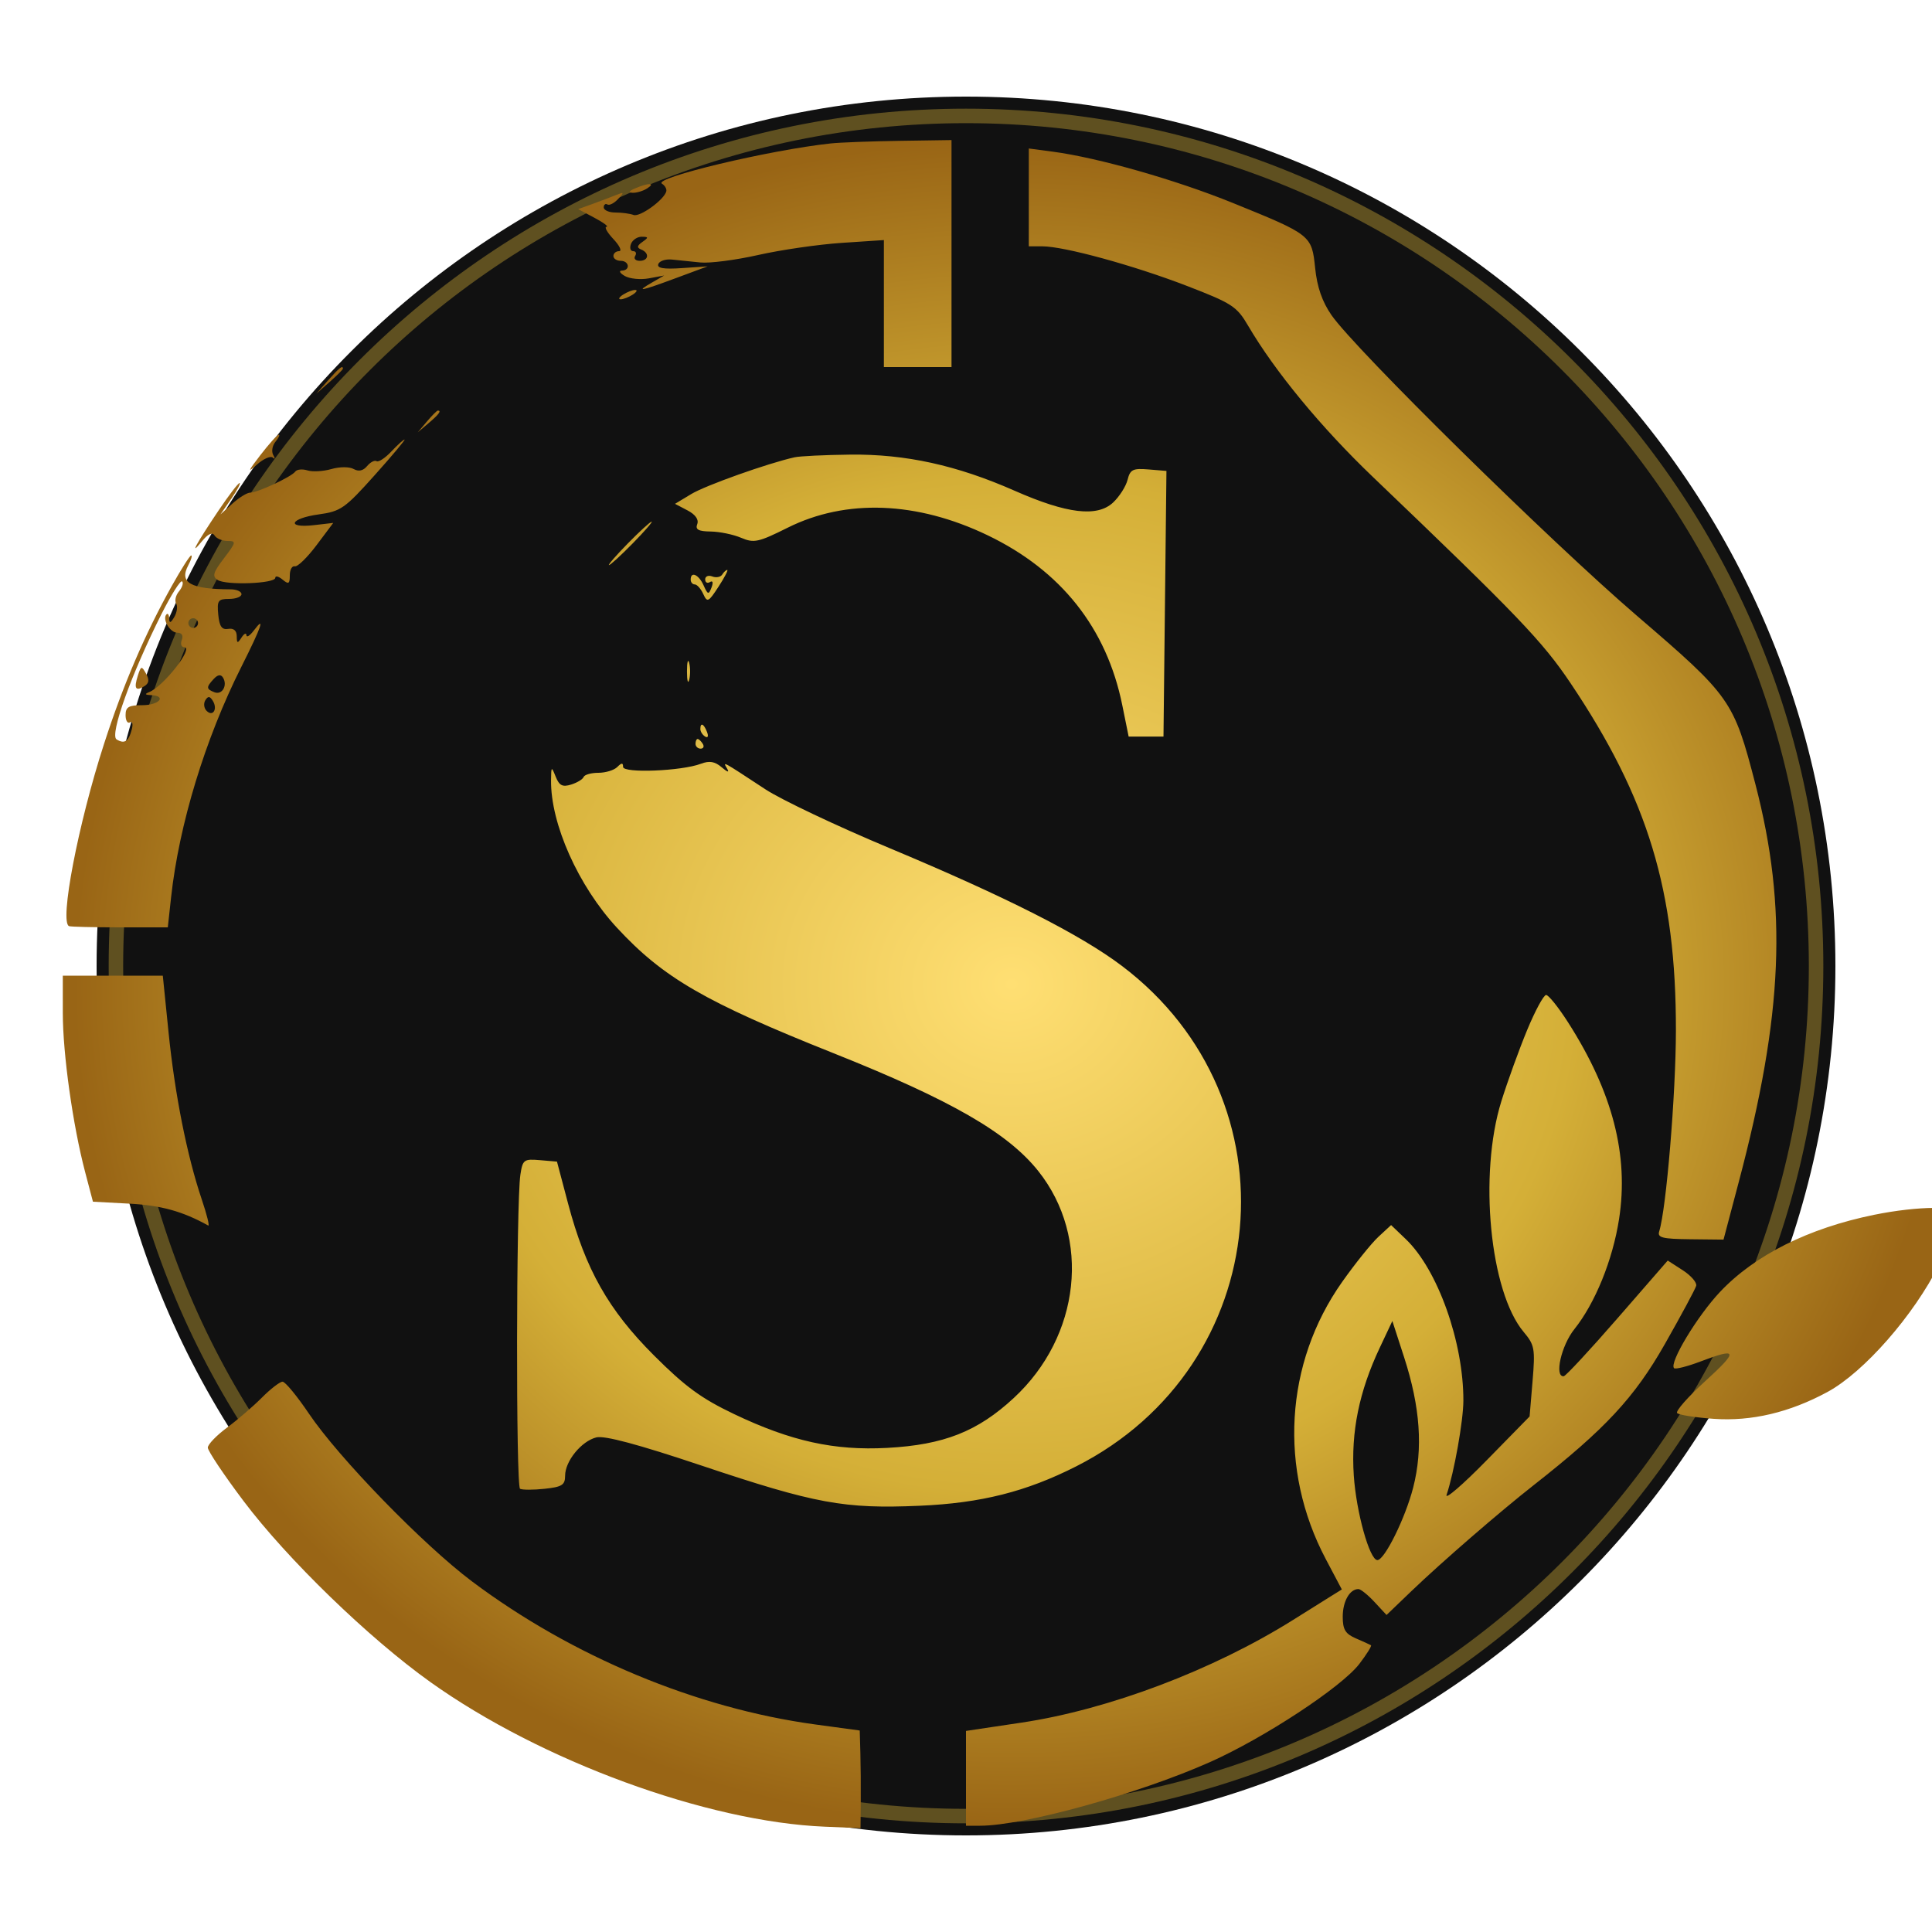
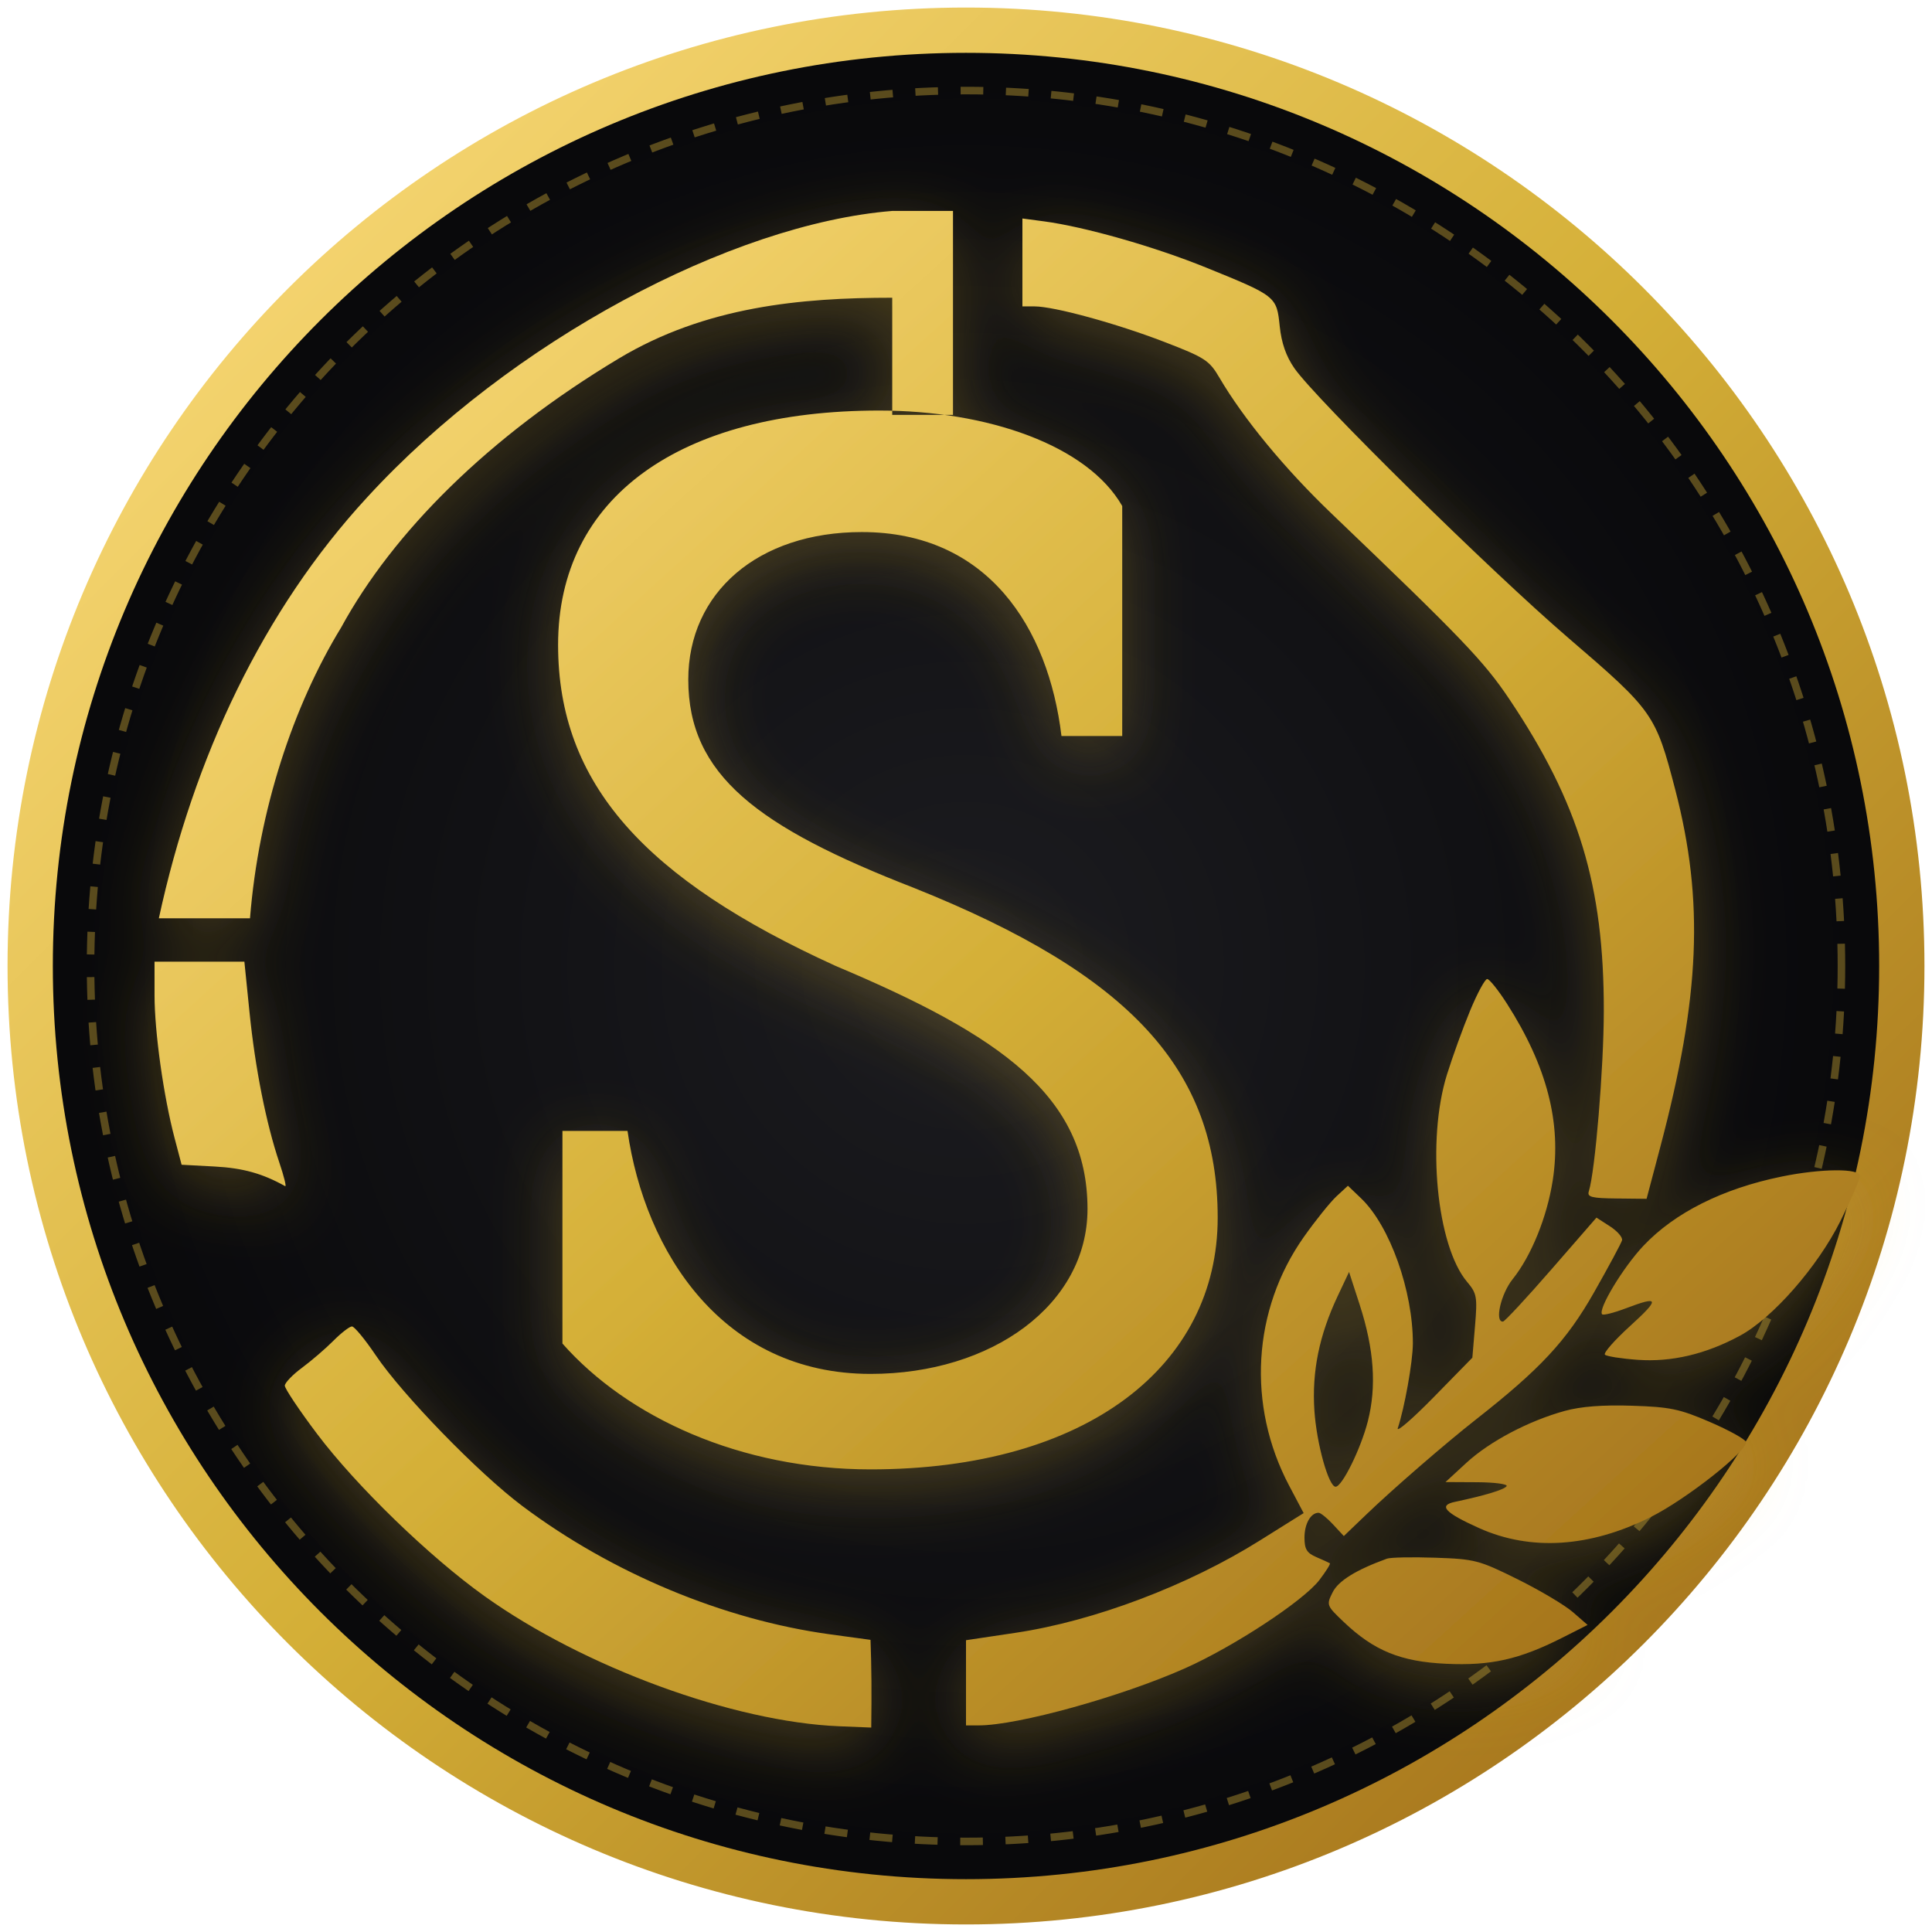
- <svg xmlns="http://www.w3.org/2000/svg" viewBox="90 160 400 370" width="512" height="512">
+ <svg xmlns="http://www.w3.org/2000/svg" viewBox="0 0 512 512" width="512" height="512">
  <defs>
-     <radialGradient id="goldGlow" cx="50%" cy="50%" r="50%">
-       <stop offset="0%" stop-color="#FFDF73" />
-       <stop offset="60%" stop-color="#D4AF37" />
+     <radialGradient id="bgGrad" cx="50%" cy="50%" r="50%">
+       <stop offset="0%" stop-color="#1C1C20" />
+       <stop offset="100%" stop-color="#08080A" />
+     </radialGradient>
+     <linearGradient id="goldGrad" x1="0%" y1="0%" x2="100%" y2="100%">
+       <stop offset="0%" stop-color="#FFE082" />
+       <stop offset="50%" stop-color="#D4AF37" />
      <stop offset="100%" stop-color="#996515" />
-     </radialGradient>
+     </linearGradient>
+     <filter id="glow" x="-20%" y="-20%" width="140%" height="140%">
+       <feDropShadow dx="0" dy="4" stdDeviation="8" flood-color="#D4AF37" flood-opacity="0.3" />
+     </filter>
  </defs>
-   <circle cx="290" cy="345" r="180" fill="#111111" />
-   <circle cx="290" cy="345" r="176" fill="none" stroke="#D4AF37" stroke-width="3" opacity="0.4" />
-   <path d="M 262 174.695 C 249.356 176.049, 225.108 181.831, 227.047 183.029 C 227.665 183.411, 228.071 184.123, 227.950 184.612 C 227.515 186.363, 222.473 190.001, 221.168 189.505 C 220.436 189.227, 218.748 189, 217.418 189 C 216.088 189, 215 188.523, 215 187.941 C 215 187.359, 215.338 187.086, 215.750 187.336 C 216.162 187.586, 217.160 187.077, 217.967 186.205 C 219.277 184.789, 219.223 184.704, 217.467 185.412 C 216.385 185.848, 214.197 186.675, 212.604 187.251 L 209.708 188.298 213.104 190.107 C 214.972 191.102, 216.084 191.935, 215.576 191.958 C 215.067 191.981, 215.708 193.125, 217 194.500 C 218.292 195.875, 218.820 197, 218.174 197 C 217.528 197, 217 197.450, 217 198 C 217 198.550, 217.675 199, 218.500 199 C 220.300 199, 220.544 200.987, 218.750 201.030 C 218.063 201.047, 218.332 201.544, 219.349 202.136 C 220.366 202.727, 222.616 202.948, 224.349 202.628 L 227.500 202.045 225 203.487 C 221.477 205.519, 222.547 205.320, 230 202.557 L 236.500 200.147 231.188 200.509 C 227.402 200.767, 225.995 200.530, 226.289 199.685 C 226.517 199.033, 227.782 198.606, 229.101 198.736 C 230.421 198.866, 233.075 199.138, 235 199.340 C 236.925 199.542, 242.325 198.844, 247 197.788 C 251.675 196.733, 259.438 195.607, 264.250 195.286 L 273 194.704 273 207.852 L 273 221 280 221 L 287 221 287 197.500 L 287 174 276.250 174.160 C 270.337 174.248, 263.925 174.489, 262 174.695 M 303 185.871 L 303 196 305.810 196 C 310.309 196, 324.659 199.926, 335.683 204.173 C 345.077 207.792, 346.062 208.431, 348.392 212.406 C 353.944 221.880, 363.518 233.489, 374.220 243.726 C 404.216 272.418, 409.348 277.772, 415.170 286.447 C 431.224 310.365, 437.018 329.475, 436.980 358.381 C 436.963 371.534, 434.985 395.303, 433.522 399.940 C 433.110 401.246, 434.156 401.512, 439.933 401.574 L 446.836 401.649 449.994 389.713 C 459.189 354.963, 460.108 333.032, 453.446 307.388 C 448.921 289.975, 448.376 289.199, 428.895 272.476 C 410.951 257.071, 370.585 217.338, 365.662 210.234 C 363.752 207.477, 362.694 204.433, 362.291 200.534 C 361.585 193.687, 361.497 193.617, 345.272 187.030 C 333.464 182.236, 317.360 177.647, 307.976 176.402 L 303 175.742 303 185.871 M 221.500 184 C 220.181 184.567, 220.011 184.878, 221 184.914 C 221.825 184.945, 223.175 184.533, 224 184 C 225.828 182.819, 224.249 182.819, 221.500 184 M 220.638 195.500 C 220.322 196.325, 220.525 197, 221.090 197 C 221.656 197, 221.840 197.450, 221.500 198 C 221.160 198.550, 221.584 199, 222.441 199 C 224.304 199, 224.518 197.377, 222.750 196.659 C 221.809 196.278, 221.871 195.890, 223 195.091 C 224.310 194.165, 224.291 194.029, 222.857 194.015 C 221.953 194.007, 220.955 194.675, 220.638 195.500 M 219 206 C 218.175 206.533, 217.950 206.969, 218.500 206.969 C 219.050 206.969, 220.175 206.533, 221 206 C 221.825 205.467, 222.050 205.031, 221.500 205.031 C 220.950 205.031, 219.825 205.467, 219 206 M 157.924 223.750 L 155.500 226.500 158.250 224.076 C 159.762 222.742, 161 221.505, 161 221.326 C 161 220.541, 160.190 221.180, 157.924 223.750 M 178.405 232.250 L 176.500 234.500 178.750 232.595 C 180.864 230.805, 181.455 230, 180.655 230 C 180.465 230, 179.453 231.012, 178.405 232.250 M 143.889 239.250 C 141.340 242.554, 141.171 242.997, 143.129 241.241 C 144.515 239.998, 146.025 239.323, 146.485 239.741 C 146.944 240.158, 146.985 239.918, 146.574 239.206 C 146.164 238.495, 146.372 237.257, 147.036 236.456 C 147.701 235.655, 148.003 235, 147.706 235 C 147.410 235, 145.693 236.912, 143.889 239.250 M 171.029 238.469 C 169.753 239.827, 168.376 240.732, 167.968 240.480 C 167.560 240.228, 166.675 240.686, 166.002 241.498 C 165.191 242.475, 164.250 242.680, 163.222 242.105 C 162.340 241.611, 160.345 241.614, 158.607 242.113 C 156.923 242.596, 154.692 242.720, 153.648 242.388 C 152.604 242.057, 151.469 242.172, 151.125 242.643 C 150.335 243.727, 143.315 247, 141.781 247 C 141.147 247, 139.507 248.012, 138.137 249.250 L 135.645 251.500 137.891 248.250 C 139.126 246.463, 139.897 245, 139.605 245 C 139.313 245, 137.336 247.588, 135.211 250.750 C 130.594 257.622, 129.090 260.404, 131.770 257.114 C 133.062 255.528, 133.949 255.109, 134.416 255.864 C 134.802 256.489, 136.014 257, 137.110 257 C 138.962 257, 138.909 257.252, 136.371 260.580 C 134.114 263.540, 133.888 264.320, 135.070 265.082 C 136.832 266.219, 146.992 265.832, 146.997 264.628 C 146.998 264.148, 147.675 264.315, 148.500 265 C 149.753 266.040, 150 265.896, 150 264.122 C 150 262.955, 150.465 262.113, 151.033 262.250 C 151.602 262.388, 153.626 260.422, 155.532 257.881 L 158.997 253.263 154.999 253.725 C 149.148 254.400, 150.046 252.319, 155.956 251.506 C 160.545 250.875, 161.403 250.276, 167.546 243.412 C 171.195 239.335, 173.993 236, 173.764 236 C 173.536 236, 172.305 237.111, 171.029 238.469 M 254.500 239.679 C 248.939 240.923, 236.098 245.491, 233.127 247.282 L 229.754 249.315 232.341 250.670 C 233.976 251.527, 234.717 252.573, 234.357 253.513 C 233.923 254.642, 234.593 255.011, 237.143 255.045 C 238.989 255.070, 241.823 255.655, 243.439 256.344 C 246.098 257.479, 247.020 257.279, 253.093 254.249 C 265.155 248.232, 279.835 248.789, 294.467 255.818 C 309.678 263.125, 319.119 275.035, 322.357 291 L 323.675 297.500 327.281 297.500 L 330.886 297.500 331.193 270 L 331.500 242.500 327.784 242.192 C 324.549 241.923, 323.987 242.203, 323.449 244.347 C 323.109 245.702, 321.764 247.812, 320.461 249.037 C 317.174 252.124, 310.886 251.374, 300.069 246.602 C 288.099 241.322, 277.481 238.991, 266 239.123 C 260.775 239.183, 255.600 239.433, 254.500 239.679 M 220 257.500 C 217.571 259.975, 215.809 262, 216.084 262 C 216.359 262, 218.571 259.975, 221 257.500 C 223.429 255.025, 225.191 253, 224.916 253 C 224.641 253, 222.429 255.025, 220 257.500 M 125.604 266.250 C 120.013 276.253, 115.492 286.788, 111.528 299.051 C 106.165 315.640, 102.262 336.014, 104.306 336.750 C 104.688 336.887, 109.442 337, 114.871 337 L 124.742 337 125.425 330.750 C 127.067 315.730, 132.486 297.945, 139.936 283.127 C 144.188 274.670, 145.005 272.290, 142.532 275.559 C 141.724 276.626, 141.042 277.050, 141.016 276.500 C 140.991 275.950, 140.533 276.175, 140 277 C 139.176 278.274, 139.028 278.230, 139.015 276.706 C 139.005 275.557, 138.372 275.018, 137.250 275.206 C 135.930 275.428, 135.423 274.702, 135.187 272.250 C 134.907 269.347, 135.147 269, 137.437 269 C 138.846 269, 140 268.555, 140 268.011 C 140 267.467, 138.988 267.019, 137.750 267.014 C 129.398 266.984, 127.050 265.643, 128.993 262.013 C 129.586 260.906, 129.852 260, 129.584 260 C 129.317 260, 127.526 262.813, 125.604 266.250 M 239.527 263.956 C 239.202 264.482, 238.275 264.659, 237.468 264.349 C 236.661 264.040, 236 264.311, 236 264.952 C 236 265.593, 236.445 265.843, 236.989 265.507 C 237.578 265.143, 237.708 265.597, 237.311 266.633 C 236.717 268.180, 236.538 268.132, 235.669 266.185 C 234.671 263.948, 233 263.206, 233 265 C 233 265.550, 233.381 266, 233.847 266 C 234.313 266, 235.101 266.888, 235.597 267.974 C 236.432 269.798, 236.671 269.684, 238.759 266.474 C 240.002 264.563, 240.816 263, 240.568 263 C 240.321 263, 239.852 263.430, 239.527 263.956 M 123.439 272.121 C 117.192 284.526, 112.658 297.171, 114.131 298.081 C 115.767 299.092, 116.629 298.528, 117.286 296.014 C 117.576 294.905, 117.405 294.249, 116.907 294.558 C 116.408 294.866, 116 294.191, 116 293.059 C 116 291.373, 116.633 291, 119.500 291 C 122.976 291, 124.599 289.072, 121.250 288.921 C 120.013 288.865, 119.903 288.682, 120.875 288.296 C 123.860 287.111, 130.204 279, 128.146 279 C 127.550 279, 127.322 278.325, 127.638 277.500 C 127.992 276.578, 127.636 276, 126.714 276 C 125.192 276, 123.518 273.149, 124.476 272.190 C 124.764 271.902, 125.014 272.304, 125.030 273.083 C 125.052 274.096, 125.353 273.998, 126.085 272.742 C 126.648 271.775, 126.820 270.518, 126.468 269.948 C 126.116 269.379, 126.381 268.246, 127.056 267.432 C 127.732 266.618, 128.025 265.691, 127.707 265.373 C 127.389 265.055, 125.468 268.092, 123.439 272.121 M 129 274 C 129 274.550, 129.450 275, 130 275 C 130.550 275, 131 274.550, 131 274 C 131 273.450, 130.550 273, 130 273 C 129.450 273, 129 273.450, 129 274 M 232.232 284 C 232.232 285.925, 232.438 286.712, 232.689 285.750 C 232.941 284.788, 232.941 283.212, 232.689 282.250 C 232.438 281.288, 232.232 282.075, 232.232 284 M 118.528 284.912 C 117.684 287.572, 118.076 288.189, 119.895 287.065 C 120.859 286.469, 120.954 285.740, 120.235 284.456 C 119.317 282.815, 119.182 282.851, 118.528 284.912 M 134.250 285.568 C 132.657 287.286, 132.679 287.663, 134.417 288.330 C 136.004 288.939, 137.171 286.887, 136.157 285.270 C 135.721 284.574, 135.080 284.674, 134.250 285.568 M 132.512 289.980 C 132.106 290.637, 132.224 291.624, 132.774 292.174 C 134.077 293.477, 135.113 291.801, 134.059 290.095 C 133.444 289.101, 133.073 289.073, 132.512 289.980 M 235 295.941 C 235 296.459, 235.445 297.157, 235.989 297.493 C 236.555 297.843, 236.723 297.442, 236.382 296.552 C 235.717 294.820, 235 294.503, 235 295.941 M 234 299 C 234 299.550, 234.477 300, 235.059 300 C 235.641 300, 235.840 299.550, 235.500 299 C 235.160 298.450, 234.684 298, 234.441 298 C 234.198 298, 234 298.450, 234 299 M 235.113 303.129 C 231.130 304.644, 219 305.131, 219 303.776 C 219 302.888, 218.706 302.894, 217.800 303.800 C 217.140 304.460, 215.378 305, 213.883 305 C 212.389 305, 211.017 305.391, 210.833 305.868 C 210.650 306.345, 209.485 307.051, 208.243 307.437 C 206.463 307.991, 205.791 307.650, 205.057 305.819 C 204.172 303.612, 204.125 303.645, 204.088 306.500 C 203.971 315.536, 209.728 328.432, 217.746 337.093 C 227.341 347.456, 235.946 352.439, 262.609 363.070 C 286.914 372.762, 298.668 379.532, 304.982 387.477 C 315.932 401.256, 313.720 421.638, 299.884 434.447 C 292.394 441.381, 285.417 444.133, 273.706 444.770 C 262.733 445.367, 253.770 443.390, 242 437.777 C 235.193 434.530, 231.883 432.106, 225.382 425.611 C 215.975 416.212, 211.222 407.806, 207.618 394.196 L 205.315 385.500 201.779 385.197 C 198.466 384.913, 198.211 385.102, 197.741 388.197 C 196.866 393.952, 196.802 452.762, 197.670 453.236 C 198.126 453.485, 200.412 453.486, 202.750 453.239 C 206.364 452.857, 207 452.452, 207 450.530 C 207 447.513, 210.373 443.374, 213.464 442.598 C 215.163 442.172, 222.114 444.034, 235.230 448.429 C 258.812 456.332, 264.785 457.431, 280.447 456.750 C 293.109 456.199, 302.454 453.844, 312.818 448.592 C 353.865 427.792, 358.916 372.714, 322.317 345.008 C 313.751 338.523, 298.257 330.670, 274.070 320.554 C 263.274 316.038, 251.755 310.579, 248.471 308.422 C 239.320 302.411, 239.625 302.577, 240.535 304.124 C 241.051 305.002, 240.648 304.907, 239.422 303.861 C 238.001 302.649, 236.878 302.458, 235.113 303.129 M 103.004 354.750 C 103.008 363.229, 105.083 378.006, 107.623 387.650 L 109.242 393.799 116.871 394.208 C 123.360 394.556, 127.871 395.813, 133.107 398.733 C 133.441 398.919, 132.834 396.468, 131.759 393.286 C 128.725 384.305, 126.200 371.594, 124.897 358.740 L 123.707 347 113.354 347 L 103 347 103.004 354.750 M 406.184 358.250 C 404.532 362.238, 402.128 368.875, 400.840 373 C 396.109 388.161, 398.460 412.451, 405.464 420.775 C 407.725 423.462, 407.864 424.234, 407.299 430.973 L 406.688 438.264 397.757 447.382 C 392.845 452.397, 389.129 455.600, 389.499 454.500 C 391.062 449.849, 392.966 439.172, 392.977 435 C 393.008 422.877, 387.670 407.884, 381.074 401.569 L 378.013 398.639 375.386 401.069 C 373.940 402.406, 370.557 406.615, 367.868 410.422 C 355.990 427.238, 354.691 449.264, 364.486 467.789 L 367.811 474.078 365.655 475.419 C 364.470 476.156, 360.908 478.386, 357.741 480.373 C 341.165 490.774, 319.544 498.952, 301.483 501.652 L 290 503.368 290 513.184 L 290 523 292.912 523 C 301.899 523, 325.712 516.408, 340.500 509.826 C 351.737 504.825, 367.795 494.269, 371.444 489.485 C 372.961 487.496, 374.044 485.764, 373.851 485.637 C 373.658 485.509, 372.262 484.873, 370.750 484.224 C 368.539 483.274, 368 482.392, 368 479.721 C 368 476.543, 369.444 474, 371.248 474 C 371.714 474, 373.214 475.207, 374.582 476.682 L 377.068 479.365 382.284 474.361 C 388.465 468.432, 400.500 458.004, 407.500 452.512 C 422.334 440.874, 428.383 434.371, 434.679 423.296 C 438.077 417.317, 441.002 411.878, 441.179 411.208 C 441.356 410.538, 440.102 409.089, 438.393 407.987 L 435.286 405.984 424.893 417.931 C 419.177 424.501, 414.163 429.905, 413.750 429.938 C 411.767 430.101, 413.241 423.582, 415.954 420.191 C 420.260 414.810, 423.892 405.868, 425.207 397.410 C 427.264 384.173, 423.874 371.087, 414.653 356.672 C 412.658 353.552, 410.611 351, 410.106 351 C 409.600 351, 407.835 354.262, 406.184 358.250 M 478 396.516 C 464.409 399.293, 453.345 404.827, 446.128 412.458 C 441.418 417.439, 435.531 427.198, 436.596 428.263 C 436.874 428.541, 439.334 427.921, 442.062 426.884 C 449.816 423.938, 449.982 424.649, 443.020 430.980 C 439.455 434.221, 436.852 437.185, 437.234 437.567 C 437.616 437.949, 441.016 438.483, 444.789 438.753 C 452.590 439.311, 460.503 437.445, 468.351 433.198 C 475.898 429.113, 486.211 417.351, 491.488 406.810 C 493.970 401.853, 496 397.167, 496 396.398 C 496 394.595, 487.119 394.653, 478 396.516 M 375.679 424 C 371.381 433.111, 369.683 441.460, 370.288 450.500 C 370.796 458.080, 373.565 468, 375.174 468 C 376.667 468, 380.970 459.278, 382.586 452.975 C 384.653 444.913, 384.054 436.333, 380.705 426 L 378.273 418.500 375.679 424 M 144.219 434.363 C 142.414 436.178, 139.162 438.977, 136.992 440.582 C 134.823 442.187, 133.037 444.043, 133.024 444.707 C 133.011 445.371, 136.347 450.358, 140.438 455.789 C 149.492 467.807, 166.358 484.152, 179.073 493.230 C 202.001 509.599, 236.380 522.201, 260.831 523.200 L 268.163 523.500 268.213 518 C 268.241 514.975, 268.204 510.426, 268.132 507.892 L 268 503.284 258.750 502.025 C 234.174 498.678, 208.400 487.932, 187.712 472.405 C 177.637 464.844, 160.137 446.838, 153.963 437.682 C 151.508 434.042, 149.050 431.063, 148.500 431.063 C 147.950 431.063, 146.023 432.548, 144.219 434.363" stroke="none" fill="url(#goldGlow)" fill-rule="evenodd" />
+   <circle cx="256" cy="256" r="248" fill="url(#bgGrad)" stroke="url(#goldGrad)" stroke-width="12" />
+   <circle cx="256" cy="256" r="232" fill="none" stroke="#D4AF37" stroke-width="2" stroke-opacity="0.4" stroke-dasharray="6 6" />
+   <g transform="translate(256, 256) scale(1.15) translate(-290, -348)" filter="url(#glow)">
+     <path d="M 303 185.871 L 303 196 305.810 196 C 310.309 196, 324.659 199.926, 335.683 204.173 C 345.077 207.792, 346.062 208.431, 348.392 212.406 C 353.944 221.880, 363.518 233.489, 374.220 243.726 C 404.216 272.418, 409.348 277.772, 415.170 286.447 C 431.224 310.365, 437.018 329.475, 436.980 358.381 C 436.963 371.534, 434.985 395.303, 433.522 399.940 C 433.110 401.246, 434.156 401.512, 439.933 401.574 L 446.836 401.649 449.994 389.713 C 459.189 354.963, 460.108 333.032, 453.446 307.388 C 448.921 289.975, 448.376 289.199, 428.895 272.476 C 410.951 257.071, 370.585 217.338, 365.662 210.234 C 363.752 207.477, 362.694 204.433, 362.291 200.534 C 361.585 193.687, 361.497 193.617, 345.272 187.030 C 333.464 182.236, 317.360 177.647, 307.976 176.402 L 303 175.742 303 185.871  M 273 174 C 236 177 185 204 152 240 C 128 266 112 300 104 337 H 125 C 127 312 135 288 146 270 C 158 248 180 226 210 208 C 230 196 252 194 273 194 Z  M 273 174 H 287 V 221 H 273 Z  M 103.004 354.750 C 103.008 363.229, 105.083 378.006, 107.623 387.650 L 109.242 393.799 116.871 394.208 C 123.360 394.556, 127.871 395.813, 133.107 398.733 C 133.441 398.919, 132.834 396.468, 131.759 393.286 C 128.725 384.305, 126.200 371.594, 124.897 358.740 L 123.707 347 113.354 347 L 103 347 103.004 354.750  M 144.219 434.363 C 142.414 436.178, 139.162 438.977, 136.992 440.582 C 134.823 442.187, 133.037 444.043, 133.024 444.707 C 133.011 445.371, 136.347 450.358, 140.438 455.789 C 149.492 467.807, 166.358 484.152, 179.073 493.230 C 202.001 509.599, 236.380 522.201, 260.831 523.200 L 268.163 523.500 268.213 518 C 268.241 514.975, 268.204 510.426, 268.132 507.892 L 268 503.284 258.750 502.025 C 234.174 498.678, 208.400 487.932, 187.712 472.405 C 177.637 464.844, 160.137 446.838, 153.963 437.682 C 151.508 434.042, 149.050 431.063, 148.500 431.063 C 147.950 431.063, 146.023 432.548, 144.219 434.363  M 406.184 358.250 C 404.532 362.238, 402.128 368.875, 400.840 373 C 396.109 388.161, 398.460 412.451, 405.464 420.775 C 407.725 423.462, 407.864 424.234, 407.299 430.973 L 406.688 438.264 397.757 447.382 C 392.845 452.397, 389.129 455.600, 389.499 454.500 C 391.062 449.849, 392.966 439.172, 392.977 435 C 393.008 422.877, 387.670 407.884, 381.074 401.569 L 378.013 398.639 375.386 401.069 C 373.940 402.406, 370.557 406.615, 367.868 410.422 C 355.990 427.238, 354.691 449.264, 364.486 467.789 L 367.811 474.078 365.655 475.419 C 364.470 476.156, 360.908 478.386, 357.741 480.373 C 341.165 490.774, 319.544 498.952, 301.483 501.652 L 290 503.368 290 513.184 L 290 523 292.912 523 C 301.899 523, 325.712 516.408, 340.500 509.826 C 351.737 504.825, 367.795 494.269, 371.444 489.485 C 372.961 487.496, 374.044 485.764, 373.851 485.637 C 373.658 485.509, 372.262 484.873, 370.750 484.224 C 368.539 483.274, 368 482.392, 368 479.721 C 368 476.543, 369.444 474, 371.248 474 C 371.714 474, 373.214 475.207, 374.582 476.682 L 377.068 479.365 382.284 474.361 C 388.465 468.432, 400.500 458.004, 407.500 452.512 C 422.334 440.874, 428.383 434.371, 434.679 423.296 C 438.077 417.317, 441.002 411.878, 441.179 411.208 C 441.356 410.538, 440.102 409.089, 438.393 407.987 L 435.286 405.984 424.893 417.931 C 419.177 424.501, 414.163 429.905, 413.750 429.938 C 411.767 430.101, 413.241 423.582, 415.954 420.191 C 420.260 414.810, 423.892 405.868, 425.207 397.410 C 427.264 384.173, 423.874 371.087, 414.653 356.672 C 412.658 353.552, 410.611 351, 410.106 351 C 409.600 351, 407.835 354.262, 406.184 358.250  M 478 396.516 C 464.409 399.293, 453.345 404.827, 446.128 412.458 C 441.418 417.439, 435.531 427.198, 436.596 428.263 C 436.874 428.541, 439.334 427.921, 442.062 426.884 C 449.816 423.938, 449.982 424.649, 443.020 430.980 C 439.455 434.221, 436.852 437.185, 437.234 437.567 C 437.616 437.949, 441.016 438.483, 444.789 438.753 C 452.590 439.311, 460.503 437.445, 468.351 433.198 C 475.898 429.113, 486.211 417.351, 491.488 406.810 C 493.970 401.853, 496 397.167, 496 396.398 C 496 394.595, 487.119 394.653, 478 396.516  M 375.679 424 C 371.381 433.111, 369.683 441.460, 370.288 450.500 C 370.796 458.080, 373.565 468, 375.174 468 C 376.667 468, 380.970 459.278, 382.586 452.975 C 384.653 444.913, 384.054 436.333, 380.705 426 L 378.273 418.500 375.679 424  M 428 450.521 C 419.671 452.812, 410.668 457.562, 405.310 462.493 L 400.500 466.921 407.809 466.960 C 411.829 466.982, 414.878 467.388, 414.585 467.863 C 414.092 468.660, 409.608 470.022, 402.662 471.485 C 398.780 472.302, 400.330 473.977, 408.259 477.536 C 420.141 482.868, 433.813 481.984, 447.794 474.979 C 456.075 470.831, 470.348 459.558, 469.727 457.657 C 469.519 457.021, 465.783 454.960, 461.425 453.079 C 454.477 450.080, 452.267 449.618, 443.500 449.333 C 436.744 449.113, 431.716 449.499, 428 450.521  M 387 484.577 C 379.850 487.181, 375.803 489.689, 374.484 492.333 C 373.027 495.252, 373.076 495.382, 377.052 499.164 C 384.016 505.789, 390.165 508.303, 400.606 508.796 C 410.888 509.281, 417.460 507.816, 427.319 502.839 L 433.243 499.849 429.872 496.913 C 428.017 495.298, 422.283 491.886, 417.129 489.331 C 408.228 484.917, 407.276 484.668, 398.129 484.357 C 392.833 484.177, 387.825 484.276, 387 484.577     M 326 242   L 326 295   H 312   C 309 270 295 248 266 248   C 242 248 226 262 226 282   C 226 304 242 316 278 330   C 328 350 348 372 348 406   C 348 440 318 464 268 464   C 238 464 212 452 197 435   L 197 386   H 212   C 216 414 234 442 268 442   C 296 442 318 426 318 404   C 318 378 298 364 260 348   C 216 328 196 306 196 274   C 196 240 224 220 270 220   C 295 220 318 228 326 242   Z  " fill="url(#goldGrad)" fill-rule="evenodd" />
+   </g>
</svg>
